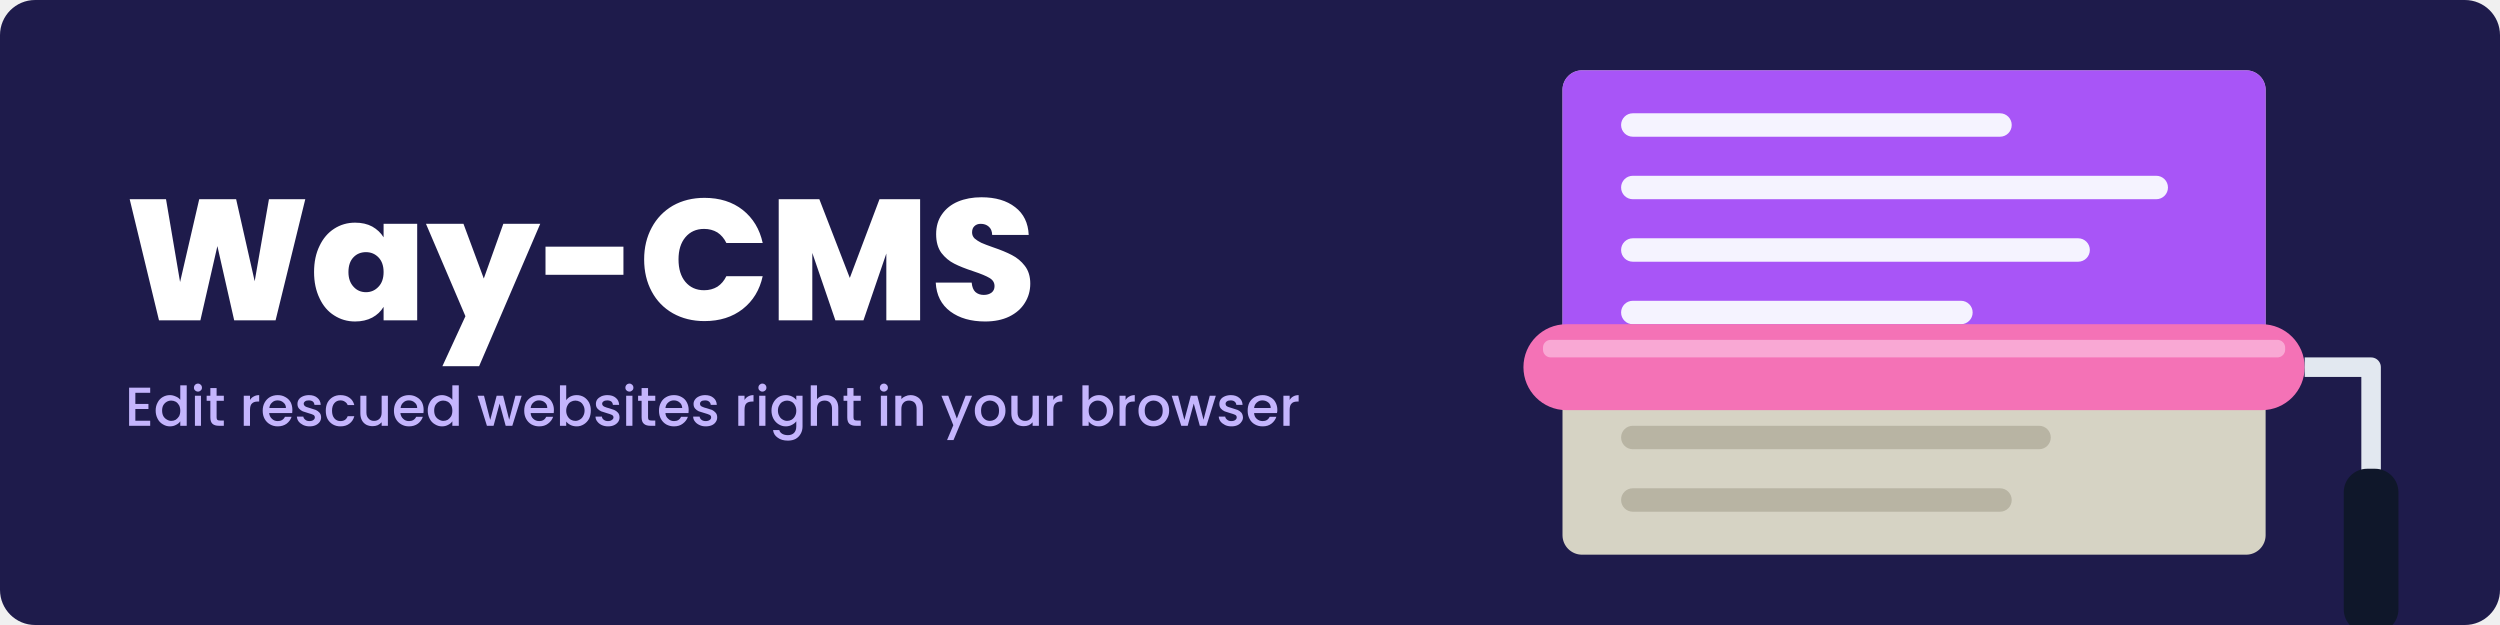
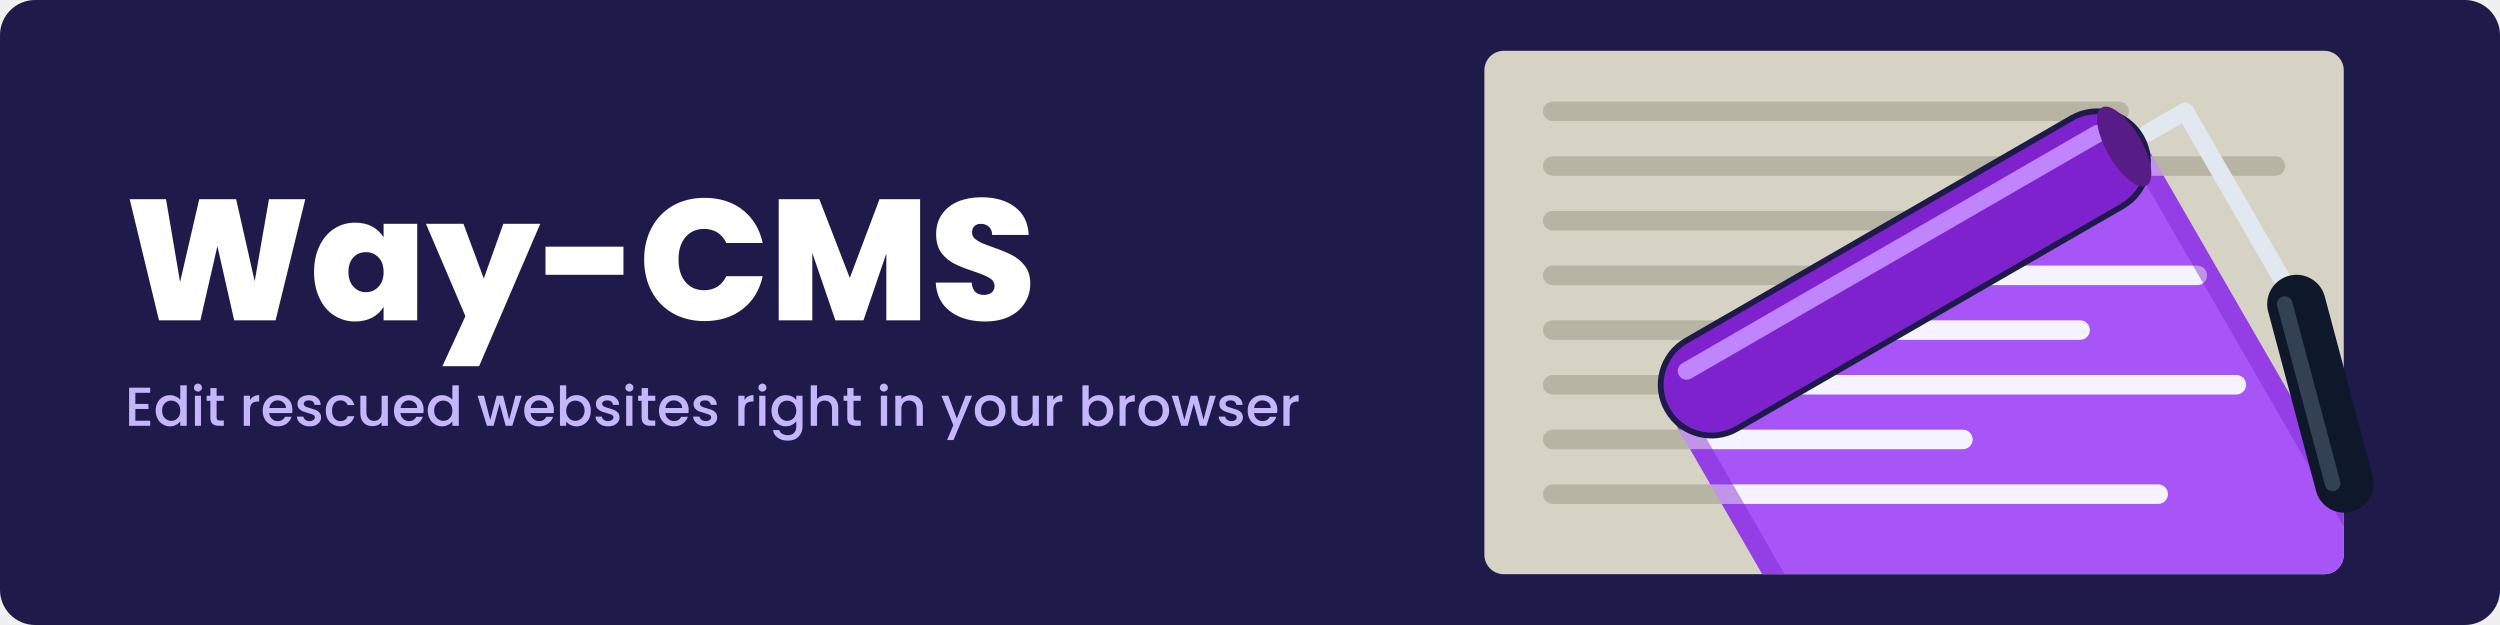
<svg xmlns="http://www.w3.org/2000/svg" viewBox="0 0 1280 320" width="1280" height="320" role="img" aria-label="Way-CMS">
  <defs>
    <clipPath id="c">
      <rect width="1280" height="320" rx="18" />
    </clipPath>
  </defs>
  <g clip-path="url(#c)">
    <rect width="1280" height="320" fill="#1e1b4b" />
    <path fill="#fff" d="M156.3,102l-15.2,62l-21.2,0l-8.6,-38l-8.7,38l-21.2,0l-15,-62l18.6,0l7.2,42.4l9.8,-42.4l18.9,0l9.5,42l7.3,-42zm25.5,12q5.1,0 8.8,2q3.7,2.1 5.8,5.5l0,-6.9l17.2,0l0,49.4l-17.2,0l0,-6.9q-2.1,3.5 -5.8,5.5q-3.8,2 -8.8,2q-5.9,0 -10.7,-3.1q-4.8,-3 -7.5,-8.8q-2.8,-5.8 -2.8,-13.4q0,-7.7 2.8,-13.4q2.7,-5.7 7.5,-8.8q4.8,-3.1 10.7,-3.1zm5.6,15.1q-3.9,0 -6.4,2.6q-2.6,2.7 -2.6,7.6q0,4.7 2.6,7.5q2.5,2.8 6.4,2.8q3.8,0 6.4,-2.8q2.6,-2.7 2.6,-7.5q0,-4.8 -2.6,-7.5q-2.6,-2.7 -6.4,-2.7zm89.2,-14.5l-31.3,72.9l-18.8,0l11.8,-25.6l-20.2,-47.3l19.2,0l10.4,28l10,-28zm42.6,11.7l0,14.4l-39.9,0l0,-14.4zm41.5,-25q11.7,0 19.6,6.2q7.9,6.3 10.2,16.9l-18.6,0q-1.7,-3.5 -4.6,-5.4q-3,-1.8 -6.8,-1.8q-6,0 -9.6,4.3q-3.5,4.2 -3.5,11.3q0,7.3 3.5,11.5q3.6,4.3 9.6,4.3q3.8,0 6.8,-1.8q2.9,-1.9 4.6,-5.4l18.6,0q-2.3,10.6 -10.2,16.8q-7.9,6.2 -19.6,6.2q-9.1,0 -16.2,-4q-7,-4 -10.8,-11.1q-3.9,-7.2 -3.9,-16.5q0,-9.1 3.9,-16.3q3.8,-7.1 10.8,-11.2q7.1,-4 16.2,-4zm110.4,0.7l0,62l-17.3,0l0,-34.2l-11.7,34.2l-14.4,0l-11.8,-34.5l0,34.5l-17.2,0l0,-62l20.8,0l15.6,40.3l15.2,-40.3zm8,42.7l18.4,0q0.3,3.3 1.9,4.8q1.7,1.5 4.3,1.5q2.4,0 4,-1.2q1.5,-1.2 1.5,-3.3q0,-2.7 -2.6,-4.2q-2.5,-1.5 -8.2,-3.4q-6.1,-2 -9.8,-3.9q-3.8,-1.9 -6.6,-5.5q-2.7,-3.7 -2.7,-9.6q0,-6 3,-10.2q3,-4.3 8.2,-6.5q5.3,-2.2 12,-2.2q10.8,0 17.3,5.1q6.5,5 6.9,14.2l-18.7,0q-0.1,-2.9 -1.8,-4.3q-1.6,-1.4 -4.1,-1.4q-2,0 -3.2,1.2q-1.2,1.1 -1.2,3.2q0,1.8 1.3,3.1q1.4,1.2 3.4,2.2q2,0.9 6,2.3q5.9,2 9.7,4q3.9,2 6.6,5.5q2.8,3.6 2.8,9.1q0,5.5 -2.8,9.9q-2.7,4.4 -8,7q-5.2,2.5 -12.3,2.5q-10.9,0 -17.8,-5.1q-7,-5.2 -7.5,-14.8z" />
    <path fill="#c4b5fd" d="M69.3,201.1l0,5.7l6.7,0l0,2.6l-6.7,0l0,6l7.6,0l0,2.6l-10.8,0l0,-19.5l10.8,0l0,2.6zm17.7,1.2q1.5,0 3,0.7q1.5,0.6 2.3,1.7l0,-7.4l3.3,0l0,20.7l-3.3,0l0,-2.3q-0.7,1.1 -2.1,1.8q-1.4,0.8 -3.2,0.8q-2,0 -3.7,-1.1q-1.7,-1 -2.6,-2.8q-1,-1.9 -1,-4.2q0,-2.3 1,-4.1q0.9,-1.8 2.6,-2.8q1.7,-1 3.7,-1zm0.7,2.8q-1.3,0 -2.3,0.6q-1.1,0.6 -1.8,1.8q-0.6,1.1 -0.6,2.7q0,1.6 0.6,2.8q0.7,1.2 1.8,1.8q1.1,0.7 2.3,0.7q1.2,0 2.3,-0.6q1,-0.7 1.7,-1.8q0.6,-1.2 0.6,-2.8q0,-1.6 -0.6,-2.8q-0.7,-1.2 -1.7,-1.8q-1.1,-0.6 -2.3,-0.6zm11.6,-6.6q0,-0.9 0.6,-1.5q0.6,-0.6 1.5,-0.6q0.8,0 1.4,0.6q0.6,0.6 0.6,1.5q0,0.9 -0.6,1.4q-0.6,0.6 -1.4,0.6q-0.9,0 -1.5,-0.6q-0.6,-0.5 -0.6,-1.4zm3.6,4.1l0,15.4l-3.1,0l0,-15.4zm8,2.6l0,8.5q0,0.9 0.4,1.3q0.4,0.3 1.4,0.3l1.9,0l0,2.7l-2.5,0q-2.2,0 -3.3,-1q-1.1,-1 -1.1,-3.3l0,-8.5l-1.9,0l0,-2.6l1.9,0l0,-3.9l3.2,0l0,3.9l3.7,0l0,2.6zm21.8,-2.9l0,3.3l-0.9,0q-1.8,0 -2.8,1q-1,0.9 -1,3.3l0,8.1l-3.2,0l0,-15.4l3.2,0l0,2.2q0.7,-1.2 1.9,-1.8q1.2,-0.7 2.8,-0.7zm16.9,9.2l-11.8,0q0.2,1.8 1.4,2.9q1.2,1.2 3,1.2q2.6,0 3.7,-2.2l3.4,0q-0.7,2.1 -2.5,3.5q-1.9,1.4 -4.6,1.4q-2.2,0 -3.9,-1q-1.8,-1 -2.8,-2.8q-1,-1.8 -1,-4.2q0,-2.4 1,-4.2q1,-1.8 2.7,-2.8q1.8,-1 4,-1q2.2,0 3.9,1q1.7,0.9 2.7,2.6q0.9,1.8 0.9,4q0,0.9 -0.1,1.6zm-3.2,-2.6q0,-1.8 -1.3,-2.8q-1.2,-1.1 -3,-1.1q-1.7,0 -2.8,1.1q-1.2,1 -1.4,2.8zm5.6,4.4l3.3,0q0.1,0.9 1,1.6q0.8,0.7 2.1,0.7q1.4,0 2.1,-0.6q0.7,-0.5 0.7,-1.3q0,-0.9 -0.8,-1.3q-0.8,-0.4 -2.6,-0.9q-1.7,-0.5 -2.8,-0.9q-1.1,-0.5 -1.9,-1.4q-0.8,-0.9 -0.8,-2.4q0,-1.3 0.7,-2.3q0.7,-1 2.1,-1.6q1.4,-0.6 3.1,-0.6q2.7,0 4.3,1.4q1.6,1.3 1.7,3.6l-3.2,0q-0.1,-1.1 -0.8,-1.7q-0.8,-0.6 -2.1,-0.6q-1.3,0 -1.9,0.5q-0.7,0.5 -0.7,1.2q0,0.7 0.5,1.1q0.4,0.4 1,0.6q0.7,0.3 1.9,0.6q1.7,0.5 2.8,0.9q1.1,0.5 1.9,1.4q0.8,0.9 0.8,2.4q0,1.3 -0.7,2.3q-0.8,1.1 -2.1,1.7q-1.3,0.6 -3.1,0.6q-1.8,0 -3.3,-0.7q-1.4,-0.7 -2.3,-1.8q-0.8,-1.1 -0.9,-2.5zm22.3,-11q2.8,0 4.7,1.4q1.8,1.3 2.4,3.7l-3.4,0q-0.4,-1.1 -1.4,-1.7q-0.9,-0.7 -2.3,-0.7q-1.9,0 -3.1,1.4q-1.2,1.4 -1.2,3.9q0,2.5 1.2,3.9q1.2,1.4 3.1,1.4q2.8,0 3.7,-2.5l3.4,0q-0.6,2.4 -2.5,3.8q-1.8,1.4 -4.6,1.4q-2.2,0 -3.9,-1q-1.7,-1 -2.7,-2.8q-0.9,-1.8 -0.9,-4.2q0,-2.4 0.9,-4.2q1,-1.8 2.7,-2.8q1.7,-1 3.9,-1zm24.3,0.3l0,15.4l-3.2,0l0,-1.8q-0.8,0.9 -2,1.5q-1.2,0.5 -2.6,0.5q-1.8,0 -3.2,-0.7q-1.5,-0.8 -2.3,-2.3q-0.8,-1.5 -0.8,-3.6l0,-9l3.1,0l0,8.6q0,2 1.1,3.1q1,1.2 2.8,1.2q1.8,0 2.9,-1.2q1,-1.1 1,-3.1l0,-8.6zm18.2,8.9l-11.8,0q0.2,1.8 1.4,2.9q1.2,1.2 3,1.2q2.6,0 3.7,-2.2l3.4,0q-0.7,2.1 -2.5,3.5q-1.9,1.4 -4.6,1.4q-2.2,0 -3.9,-1q-1.8,-1 -2.8,-2.8q-1,-1.8 -1,-4.2q0,-2.4 1,-4.2q1,-1.8 2.7,-2.8q1.8,-1 4,-1q2.2,0 3.9,1q1.7,0.9 2.7,2.6q0.9,1.8 0.9,4q0,0.9 -0.1,1.6zm-3.2,-2.6q0,-1.8 -1.3,-2.8q-1.2,-1.1 -3,-1.1q-1.7,0 -2.8,1.1q-1.2,1 -1.4,2.8zm12.7,-6.6q1.5,0 3,0.7q1.5,0.6 2.3,1.7l0,-7.4l3.3,0l0,20.7l-3.3,0l0,-2.3q-0.7,1.1 -2.1,1.8q-1.4,0.8 -3.2,0.8q-2,0 -3.7,-1.1q-1.7,-1 -2.6,-2.8q-1,-1.9 -1,-4.2q0,-2.3 1,-4.1q0.9,-1.8 2.6,-2.8q1.7,-1 3.7,-1zm0.7,2.8q-1.3,0 -2.3,0.6q-1.1,0.6 -1.8,1.8q-0.6,1.1 -0.6,2.7q0,1.6 0.6,2.8q0.7,1.2 1.8,1.8q1.1,0.7 2.3,0.7q1.2,0 2.3,-0.6q1,-0.7 1.7,-1.8q0.6,-1.2 0.6,-2.8q0,-1.6 -0.6,-2.8q-0.7,-1.2 -1.7,-1.8q-1.1,-0.6 -2.3,-0.6zm40.1,-2.5l-4.8,15.4l-3.4,0l-3.1,-11.4l-3.1,11.4l-3.4,0l-4.8,-15.4l3.3,0l3.2,12.4l3.3,-12.4l3.3,0l3.1,12.3l3.2,-12.3zm16.4,8.9l-11.8,0q0.1,1.8 1.3,2.9q1.3,1.2 3.1,1.2q2.5,0 3.6,-2.2l3.5,0q-0.7,2.1 -2.6,3.5q-1.8,1.4 -4.5,1.4q-2.2,0 -4,-1q-1.7,-1 -2.7,-2.8q-1,-1.8 -1,-4.2q0,-2.4 0.9,-4.2q1,-1.8 2.8,-2.8q1.7,-1 4,-1q2.2,0 3.9,1q1.7,0.9 2.6,2.6q1,1.8 1,4q0,0.9 -0.1,1.6zm-3.3,-2.6q0,-1.8 -1.2,-2.8q-1.2,-1.1 -3.1,-1.1q-1.6,0 -2.8,1.1q-1.2,1 -1.4,2.8zm15.1,-6.6q2,0 3.7,1q1.6,1 2.6,2.8q0.9,1.8 0.9,4.1q0,2.3 -0.9,4.2q-1,1.8 -2.6,2.8q-1.7,1.1 -3.7,1.1q-1.8,0 -3.2,-0.7q-1.4,-0.7 -2.2,-1.8l0,2.2l-3.2,0l0,-20.7l3.2,0l0,7.6q0.8,-1.2 2.2,-1.9q1.4,-0.7 3.2,-0.7zm-0.7,2.8q-1.2,0 -2.3,0.6q-1.1,0.6 -1.7,1.8q-0.7,1.2 -0.7,2.8q0,1.6 0.7,2.8q0.6,1.1 1.7,1.8q1.1,0.6 2.3,0.6q1.2,0 2.3,-0.7q1.1,-0.6 1.7,-1.8q0.7,-1.2 0.7,-2.8q0,-1.6 -0.7,-2.7q-0.6,-1.2 -1.7,-1.8q-1.1,-0.6 -2.3,-0.6zm10.3,8.2l3.3,0q0,0.9 0.9,1.6q0.9,0.7 2.1,0.7q1.4,0 2.1,-0.6q0.8,-0.5 0.8,-1.3q0,-0.9 -0.9,-1.3q-0.8,-0.4 -2.6,-0.9q-1.7,-0.5 -2.8,-0.9q-1.1,-0.5 -1.9,-1.4q-0.8,-0.9 -0.8,-2.4q0,-1.3 0.7,-2.3q0.8,-1 2.1,-1.6q1.4,-0.6 3.1,-0.6q2.7,0 4.3,1.4q1.6,1.3 1.7,3.6l-3.2,0q-0.1,-1.1 -0.8,-1.7q-0.8,-0.6 -2.1,-0.6q-1.2,0 -1.9,0.5q-0.7,0.5 -0.7,1.2q0,0.7 0.5,1.1q0.4,0.4 1.1,0.6q0.6,0.3 1.9,0.6q1.7,0.5 2.7,0.9q1.1,0.5 1.9,1.4q0.8,0.9 0.8,2.4q0,1.3 -0.7,2.3q-0.8,1.1 -2.1,1.7q-1.3,0.6 -3.1,0.6q-1.8,0 -3.3,-0.7q-1.4,-0.7 -2.2,-1.8q-0.9,-1.1 -0.9,-2.5zm15.3,-14.8q0,-0.9 0.6,-1.5q0.6,-0.6 1.5,-0.6q0.8,0 1.4,0.6q0.6,0.6 0.6,1.5q0,0.9 -0.6,1.4q-0.6,0.6 -1.4,0.6q-0.9,0 -1.5,-0.6q-0.6,-0.5 -0.6,-1.4zm3.6,4.1l0,15.4l-3.2,0l0,-15.4zm8,2.6l0,8.5q0,0.9 0.4,1.3q0.4,0.3 1.4,0.3l1.9,0l0,2.7l-2.5,0q-2.2,0 -3.3,-1q-1.2,-1 -1.2,-3.3l0,-8.5l-1.8,0l0,-2.6l1.8,0l0,-3.9l3.3,0l0,3.9l3.7,0l0,2.6zm20.7,6.3l-11.8,0q0.1,1.8 1.4,2.9q1.2,1.2 3,1.2q2.6,0 3.6,-2.2l3.5,0q-0.7,2.1 -2.6,3.5q-1.8,1.4 -4.5,1.4q-2.2,0 -4,-1q-1.7,-1 -2.7,-2.8q-1,-1.8 -1,-4.2q0,-2.4 1,-4.2q0.9,-1.8 2.7,-2.8q1.7,-1 4,-1q2.2,0 3.9,1q1.7,0.9 2.6,2.6q1,1.8 1,4q0,0.9 -0.1,1.6zm-3.2,-2.6q-0.1,-1.8 -1.3,-2.8q-1.2,-1.1 -3,-1.1q-1.7,0 -2.9,1.1q-1.2,1 -1.4,2.8zm5.6,4.4l3.3,0q0.1,0.9 0.9,1.6q0.9,0.7 2.2,0.7q1.3,0 2.1,-0.6q0.7,-0.5 0.7,-1.3q0,-0.9 -0.8,-1.3q-0.8,-0.4 -2.6,-0.9q-1.8,-0.5 -2.9,-0.9q-1.1,-0.5 -1.9,-1.4q-0.8,-0.9 -0.8,-2.4q0,-1.3 0.8,-2.3q0.7,-1 2.1,-1.6q1.3,-0.6 3.1,-0.6q2.6,0 4.2,1.4q1.6,1.3 1.7,3.6l-3.1,0q-0.1,-1.1 -0.9,-1.7q-0.7,-0.6 -2,-0.6q-1.3,0 -2,0.5q-0.6,0.5 -0.6,1.2q0,0.7 0.4,1.1q0.5,0.4 1.1,0.6q0.6,0.3 1.9,0.6q1.7,0.5 2.8,0.9q1,0.5 1.8,1.4q0.8,0.9 0.8,2.4q0,1.3 -0.7,2.3q-0.7,1.1 -2,1.7q-1.4,0.6 -3.2,0.6q-1.8,0 -3.2,-0.7q-1.5,-0.7 -2.3,-1.8q-0.9,-1.1 -0.9,-2.5zm30.9,-11l0,3.3l-0.8,0q-1.9,0 -2.9,1q-0.9,0.9 -0.9,3.3l0,8.1l-3.2,0l0,-15.4l3.2,0l0,2.2q0.7,-1.2 1.8,-1.8q1.2,-0.7 2.8,-0.7zm2.5,-3.8q0,-0.9 0.6,-1.5q0.6,-0.6 1.4,-0.6q0.9,0 1.5,0.6q0.6,0.6 0.6,1.5q0,0.9 -0.6,1.4q-0.6,0.6 -1.5,0.6q-0.8,0 -1.4,-0.6q-0.6,-0.5 -0.6,-1.4zm3.6,4.1l0,15.4l-3.2,0l0,-15.4zm15.8,2.2l0,-2.2l3.2,0l0,15.7q0,2.1 -0.9,3.7q-0.9,1.7 -2.6,2.7q-1.7,0.9 -4,0.9q-3.2,0 -5.2,-1.5q-2.1,-1.4 -2.4,-3.9l3.2,0q0.3,1.2 1.5,1.9q1.2,0.7 2.9,0.7q1.9,0 3.1,-1.1q1.2,-1.2 1.2,-3.4l0,-2.6q-0.8,1.1 -2.2,1.8q-1.4,0.8 -3.2,0.8q-2,0 -3.7,-1.1q-1.6,-1 -2.6,-2.8q-1,-1.9 -1,-4.2q0,-2.3 1,-4.1q1,-1.8 2.6,-2.8q1.7,-1 3.7,-1q1.8,0 3.2,0.7q1.4,0.7 2.2,1.8zm-4.7,0.3q-1.2,0 -2.3,0.6q-1.1,0.6 -1.7,1.8q-0.7,1.1 -0.7,2.7q0,1.6 0.7,2.8q0.6,1.2 1.7,1.8q1.1,0.7 2.3,0.7q1.2,0 2.3,-0.6q1.1,-0.7 1.7,-1.8q0.7,-1.2 0.7,-2.8q0,-1.6 -0.7,-2.8q-0.6,-1.2 -1.7,-1.8q-1.1,-0.6 -2.3,-0.6zm26.2,3.8l0,9.1l-3.2,0l0,-8.6q0,-2.1 -1,-3.2q-1,-1.1 -2.8,-1.1q-1.8,0 -2.9,1.1q-1,1.1 -1,3.2l0,8.6l-3.2,0l0,-20.7l3.2,0l0,7.1q0.8,-1 2,-1.5q1.3,-0.6 2.8,-0.6q1.7,0 3.1,0.8q1.4,0.7 2.2,2.2q0.8,1.5 0.8,3.6zm7.8,-3.7l0,8.5q0,0.9 0.4,1.3q0.4,0.3 1.4,0.3l1.9,0l0,2.7l-2.5,0q-2.1,0 -3.3,-1q-1.1,-1 -1.1,-3.3l0,-8.5l-1.9,0l0,-2.6l1.9,0l0,-3.9l3.2,0l0,3.9l3.7,0l0,2.6zm13.5,-6.7q0,-0.9 0.6,-1.5q0.6,-0.6 1.5,-0.6q0.8,0 1.4,0.6q0.6,0.6 0.6,1.5q0,0.9 -0.6,1.4q-0.6,0.6 -1.4,0.6q-0.9,0 -1.5,-0.6q-0.6,-0.5 -0.6,-1.4zm3.7,4.1l0,15.4l-3.2,0l0,-15.4zm18.3,6.3l0,9.1l-3.2,0l0,-8.6q0,-2.1 -1,-3.2q-1.1,-1.1 -2.9,-1.1q-1.8,0 -2.8,1.1q-1.1,1.1 -1.1,3.2l0,8.6l-3.1,0l0,-15.4l3.1,0l0,1.7q0.8,-0.9 2,-1.4q1.3,-0.6 2.6,-0.6q1.9,0 3.3,0.8q1.4,0.7 2.3,2.2q0.8,1.5 0.8,3.6zm25.2,-6.3l-9.5,22.7l-3.3,0l3.2,-7.6l-6.1,-15.1l3.5,0l4.4,11.7l4.5,-11.7zm1.4,7.7q0,-2.4 1,-4.2q1,-1.8 2.8,-2.8q1.8,-1 4,-1q2.2,0 4,1q1.8,1 2.9,2.8q1,1.8 1,4.2q0,2.3 -1.1,4.1q-1,1.9 -2.9,2.9q-1.8,1 -4,1q-2.2,0 -4,-1q-1.7,-1 -2.7,-2.8q-1,-1.8 -1,-4.2zm12.4,0q0,-1.7 -0.6,-2.9q-0.7,-1.1 -1.7,-1.7q-1.1,-0.6 -2.3,-0.6q-1.3,0 -2.3,0.6q-1.1,0.6 -1.7,1.7q-0.6,1.2 -0.6,2.9q0,2.5 1.3,3.8q1.3,1.4 3.2,1.4q1.2,0 2.3,-0.6q1.1,-0.6 1.8,-1.8q0.6,-1.1 0.6,-2.8zm20.4,-7.7l0,15.4l-3.2,0l0,-1.8q-0.7,0.9 -1.9,1.5q-1.2,0.5 -2.6,0.5q-1.8,0 -3.3,-0.7q-1.4,-0.8 -2.3,-2.3q-0.8,-1.5 -0.8,-3.6l0,-9l3.2,0l0,8.6q0,2 1,3.1q1.1,1.2 2.9,1.2q1.7,0 2.8,-1.2q1,-1.1 1,-3.1l0,-8.6zm12,-0.3l0,3.3l-0.8,0q-1.8,0 -2.8,1q-1,0.9 -1,3.3l0,8.1l-3.2,0l0,-15.4l3.2,0l0,2.2q0.7,-1.2 1.9,-1.8q1.2,-0.7 2.7,-0.7zm18.8,0q2.1,0 3.7,1q1.7,1 2.6,2.8q1,1.8 1,4.1q0,2.3 -1,4.2q-0.9,1.8 -2.6,2.8q-1.6,1.1 -3.7,1.1q-1.8,0 -3.1,-0.7q-1.4,-0.7 -2.2,-1.8l0,2.2l-3.2,0l0,-20.7l3.2,0l0,7.6q0.8,-1.2 2.2,-1.9q1.4,-0.7 3.1,-0.7zm-0.7,2.8q-1.2,0 -2.2,0.6q-1.1,0.6 -1.8,1.8q-0.6,1.2 -0.6,2.8q0,1.6 0.6,2.8q0.7,1.1 1.8,1.8q1,0.6 2.2,0.6q1.3,0 2.3,-0.7q1.1,-0.6 1.8,-1.8q0.6,-1.2 0.6,-2.8q0,-1.6 -0.6,-2.7q-0.7,-1.2 -1.8,-1.8q-1,-0.6 -2.3,-0.6zm19,-2.8l0,3.3l-0.8,0q-1.9,0 -2.9,1q-1,0.9 -1,3.3l0,8.1l-3.1,0l0,-15.4l3.1,0l0,2.2q0.7,-1.2 1.9,-1.8q1.2,-0.7 2.8,-0.7zm1.9,8q0,-2.4 1,-4.2q1,-1.8 2.8,-2.8q1.8,-1 4,-1q2.2,0 4,1q1.8,1 2.9,2.8q1,1.8 1,4.2q0,2.3 -1.1,4.1q-1,1.9 -2.9,2.9q-1.8,1 -4,1q-2.2,0 -4,-1q-1.7,-1 -2.7,-2.8q-1,-1.8 -1,-4.2zm12.4,0q0,-1.7 -0.6,-2.9q-0.7,-1.1 -1.7,-1.7q-1.1,-0.6 -2.3,-0.6q-1.3,0 -2.3,0.6q-1.1,0.6 -1.7,1.7q-0.6,1.2 -0.6,2.9q0,2.5 1.3,3.8q1.3,1.4 3.2,1.4q1.2,0 2.3,-0.6q1.1,-0.6 1.8,-1.8q0.6,-1.1 0.6,-2.8zm27.2,-7.7l-4.8,15.4l-3.4,0l-3.1,-11.4l-3.1,11.4l-3.3,0l-4.9,-15.4l3.3,0l3.2,12.4l3.3,-12.4l3.3,0l3.2,12.3l3.2,-12.3zm1.5,10.7l3.3,0q0.1,0.9 1,1.6q0.8,0.7 2.1,0.7q1.4,0 2.1,-0.6q0.7,-0.5 0.7,-1.3q0,-0.9 -0.8,-1.3q-0.8,-0.4 -2.6,-0.9q-1.7,-0.5 -2.8,-0.9q-1.1,-0.5 -1.9,-1.4q-0.8,-0.9 -0.8,-2.4q0,-1.3 0.7,-2.3q0.7,-1 2.1,-1.6q1.4,-0.6 3.1,-0.6q2.6,0 4.3,1.4q1.6,1.3 1.7,3.6l-3.2,0q-0.1,-1.1 -0.9,-1.7q-0.7,-0.6 -2,-0.6q-1.3,0 -1.9,0.5q-0.7,0.5 -0.7,1.2q0,0.7 0.4,1.1q0.5,0.4 1.1,0.6q0.7,0.3 1.9,0.6q1.7,0.5 2.8,0.9q1.1,0.5 1.9,1.4q0.7,0.9 0.8,2.4q0,1.3 -0.8,2.3q-0.7,1.1 -2,1.7q-1.3,0.6 -3.1,0.6q-1.9,0 -3.3,-0.7q-1.4,-0.7 -2.3,-1.8q-0.8,-1.1 -0.9,-2.5zm29.8,-1.8l-11.7,0q0.1,1.8 1.3,2.9q1.3,1.2 3.1,1.2q2.5,0 3.6,-2.2l3.4,0q-0.7,2.1 -2.5,3.5q-1.8,1.4 -4.5,1.4q-2.3,0 -4,-1q-1.8,-1 -2.7,-2.8q-1,-1.8 -1,-4.2q0,-2.4 0.9,-4.2q1,-1.8 2.7,-2.8q1.8,-1 4.1,-1q2.1,0 3.8,1q1.8,0.9 2.7,2.6q1,1.8 1,4q0,0.9 -0.2,1.6zm-3.2,-2.6q0,-1.8 -1.2,-2.8q-1.3,-1.1 -3.1,-1.1q-1.6,0 -2.8,1.1q-1.2,1 -1.4,2.8zm14.3,-6.6l0,3.3l-0.8,0q-1.9,0 -2.8,1q-1,0.9 -1,3.3l0,8.1l-3.2,0l0,-15.4l3.2,0l0,2.2q0.7,-1.2 1.8,-1.8q1.2,-0.7 2.8,-0.7z" />
-     <rect x="800" y="36" width="360" height="248" rx="10" fill="#d6d3c4" />
-     <path d="M800,46 a10,10 0 0 1 10,-10 H1150 a10,10 0 0 1 10,10 V180 H800 Z" fill="#a855f7" />
-     <rect x="830" y="58" width="200" height="12" rx="6" fill="#f5f3ff" />
-     <rect x="830" y="90" width="280" height="12" rx="6" fill="#f5f3ff" />
-     <rect x="830" y="122" width="240" height="12" rx="6" fill="#f5f3ff" />
-     <rect x="830" y="154" width="180" height="12" rx="6" fill="#f5f3ff" />
-     <rect x="830" y="186" width="260" height="12" rx="6" fill="#b8b4a3" />
-     <rect x="830" y="218" width="220" height="12" rx="6" fill="#b8b4a3" />
-     <rect x="830" y="250" width="200" height="12" rx="6" fill="#b8b4a3" />
-     <rect x="780" y="166" width="400" height="44" rx="22" fill="#f472b6" />
-     <rect x="790" y="174" width="380" height="9" rx="4" fill="#f9a8d4" />
-     <path d="M1180,188 H1214 V250" fill="none" stroke="#e2e8f0" stroke-width="10" stroke-linejoin="round" />
-     <rect x="1200" y="240" width="28" height="84" rx="12" fill="#0f172a" />
+     <defs>
+       <clipPath id="pg">
+         <rect x="760" y="26" width="440" height="268" rx="10" />
+       </clipPath>
+       <clipPath id="sw">
+         <path d="M856.4,214.5 1098.8,74.5 1398.8,594.1 1156.4,734.1 Z" />
+       </clipPath>
+     </defs>
+     <g clip-path="url(#pg)">
+       <rect x="760" y="26" width="440" height="268" fill="#d6d3c4" />
+       <rect x="790" y="52" width="300" height="10" rx="5" fill="#b8b4a3" />
+       <rect x="790" y="80" width="380" height="10" rx="5" fill="#b8b4a3" />
+       <rect x="790" y="108" width="240" height="10" rx="5" fill="#b8b4a3" />
+       <rect x="790" y="136" width="340" height="10" rx="5" fill="#b8b4a3" />
+       <rect x="790" y="164" width="280" height="10" rx="5" fill="#b8b4a3" />
+       <rect x="790" y="192" width="360" height="10" rx="5" fill="#b8b4a3" />
+       <rect x="790" y="220" width="220" height="10" rx="5" fill="#b8b4a3" />
+       <rect x="790" y="248" width="320" height="10" rx="5" fill="#b8b4a3" />
+       <g clip-path="url(#sw)">
+         <rect x="760" y="26" width="440" height="268" fill="#a855f7" />
+         <rect x="790" y="52" width="300" height="10" rx="5" fill="#f5f3ff" />
+         <rect x="790" y="80" width="380" height="10" rx="5" fill="#f5f3ff" />
+         <rect x="790" y="108" width="240" height="10" rx="5" fill="#f5f3ff" />
+         <rect x="790" y="136" width="340" height="10" rx="5" fill="#f5f3ff" />
+         <rect x="790" y="164" width="280" height="10" rx="5" fill="#f5f3ff" />
+         <rect x="790" y="192" width="360" height="10" rx="5" fill="#f5f3ff" />
+         <rect x="790" y="220" width="220" height="10" rx="5" fill="#f5f3ff" />
+         <rect x="790" y="248" width="320" height="10" rx="5" fill="#f5f3ff" />
+         <path d="M856.4,214.5 1156.4,734.1 1165.0,729.1 865.0,209.5 Z" fill="#7e22ce" fill-opacity=".45" />
+         <path d="M1098.8,74.5 1398.8,594.1 1390.2,599.1 1090.2,79.5 Z" fill="#7e22ce" fill-opacity=".45" />
+       </g>
+     </g>
+     <path d="M1099.7,68.0 1118.8,57.0 1173.8,152.3 1175.8,155.7" fill="none" stroke="#e2e8f0" stroke-width="9" stroke-linejoin="round" stroke-linecap="round" />
+     <path d="M1175.8,155.7 1200.3,247.5" stroke="#0f172a" stroke-width="30" stroke-linecap="round" />
+     <path d="M1175.8,155.7 1200.3,247.5" stroke="#334155" stroke-width="8" stroke-linecap="round" transform="translate(-6,0)" />
+     <g transform="translate(975,140) rotate(-30)">
+       <rect x="-140" y="-26" width="280" height="52" rx="26" fill="#7e22ce" stroke="#1e1b4b" stroke-width="3" />
+       <rect x="-126" y="-17" width="252" height="9" rx="4.5" fill="#c084fc" />
+       <ellipse cx="130" cy="0" rx="9" ry="23" fill="#581c87" />
+     </g>
  </g>
</svg>
